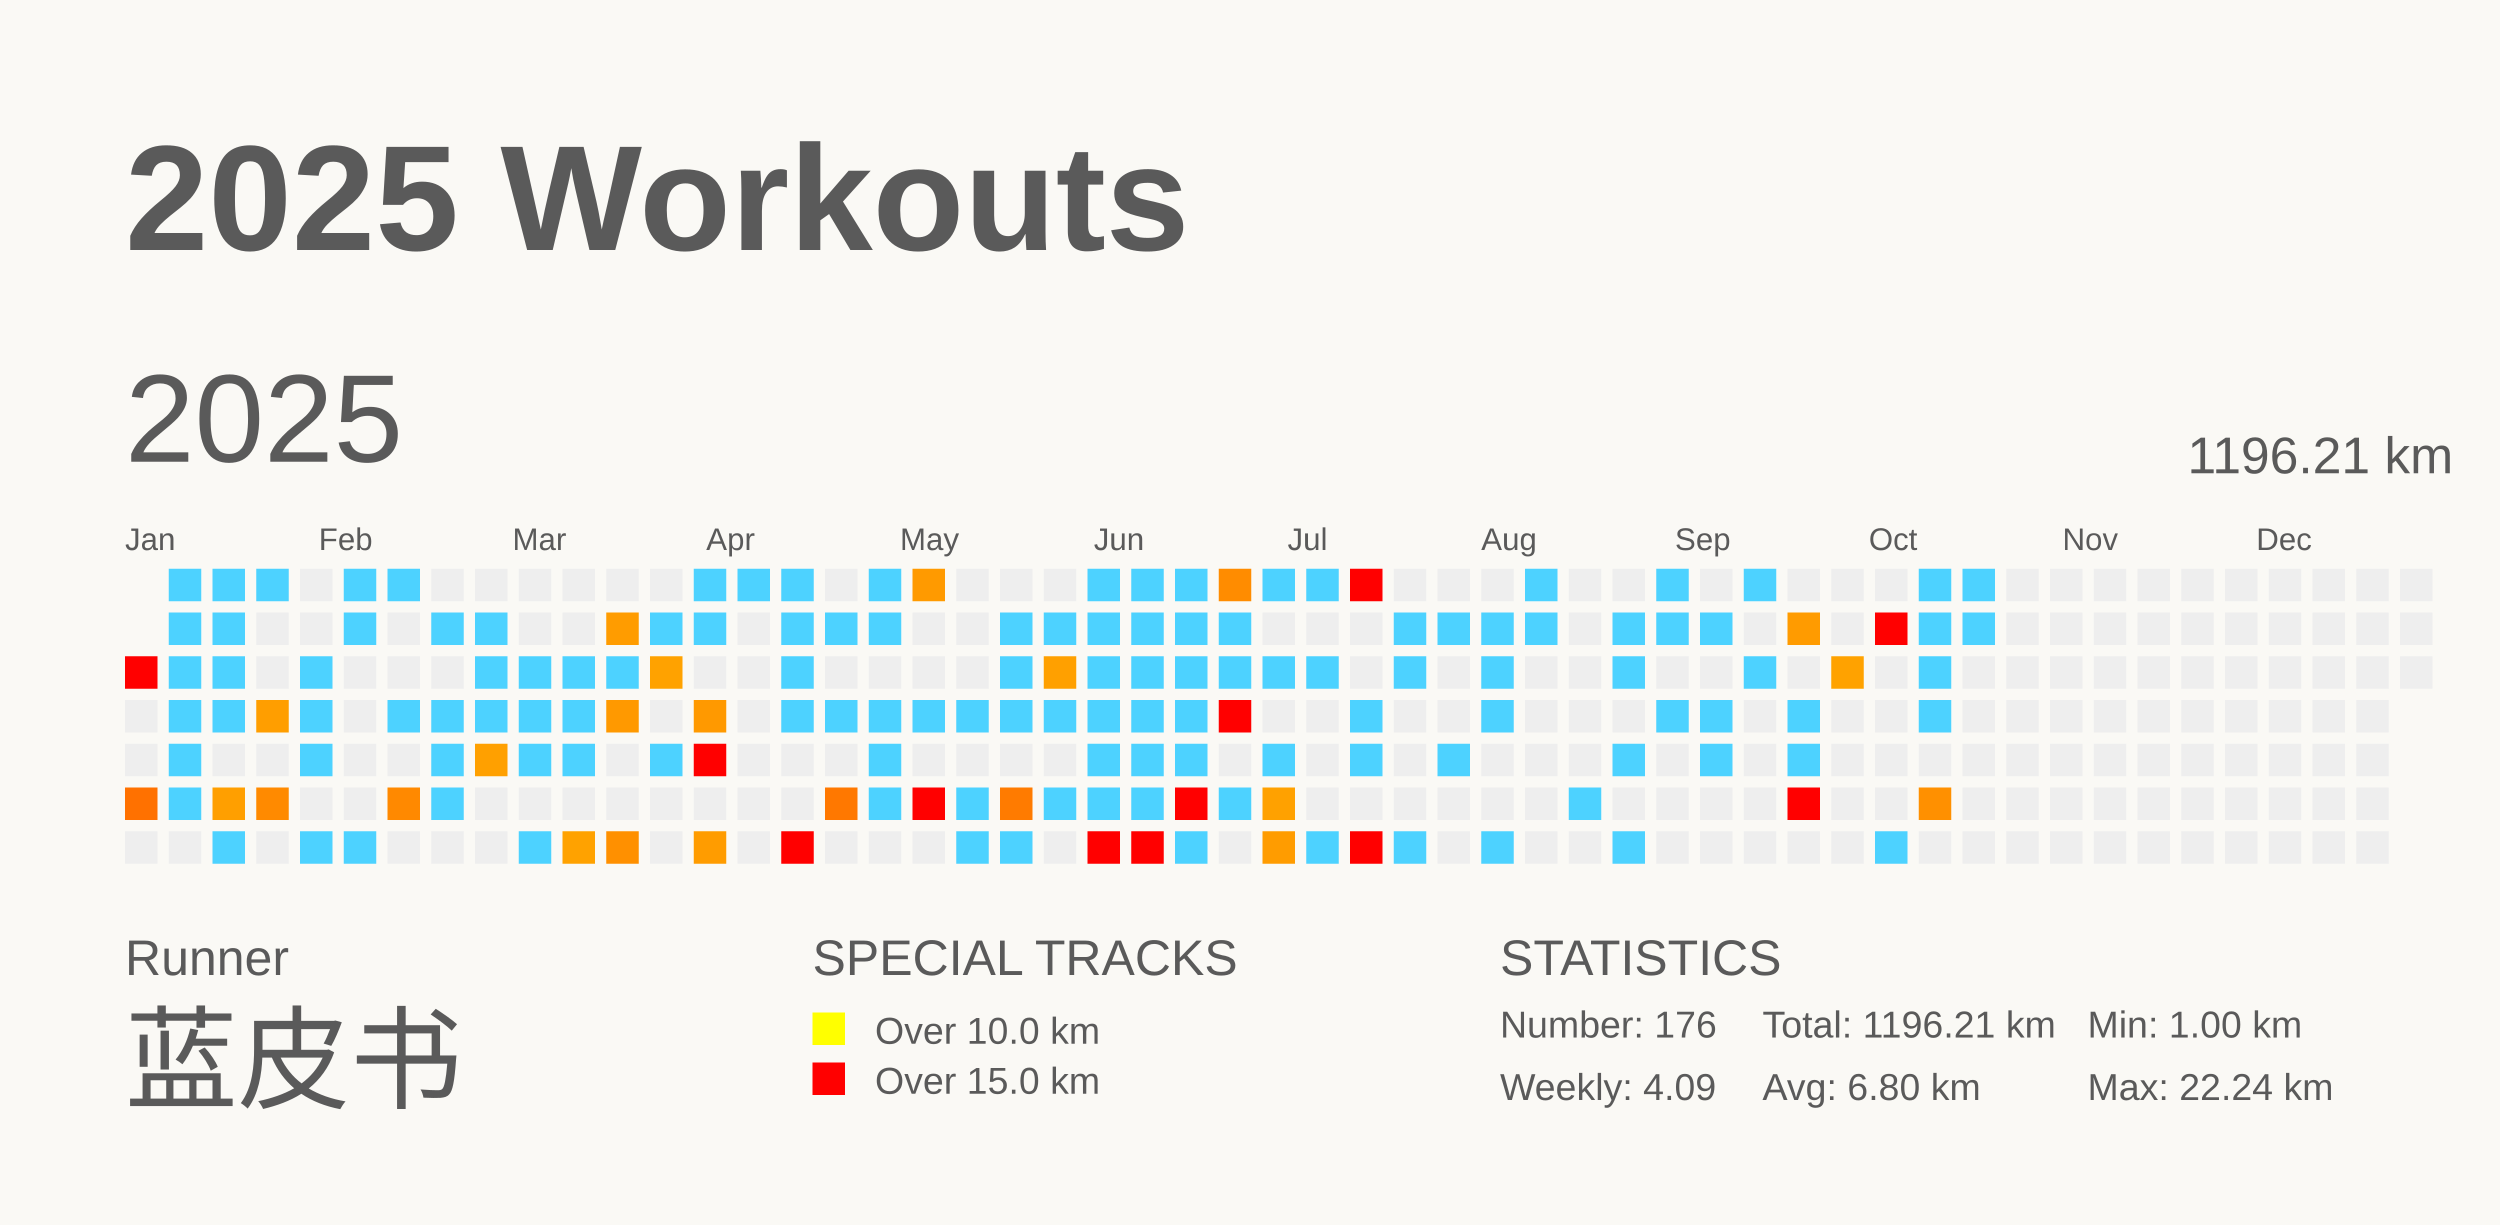
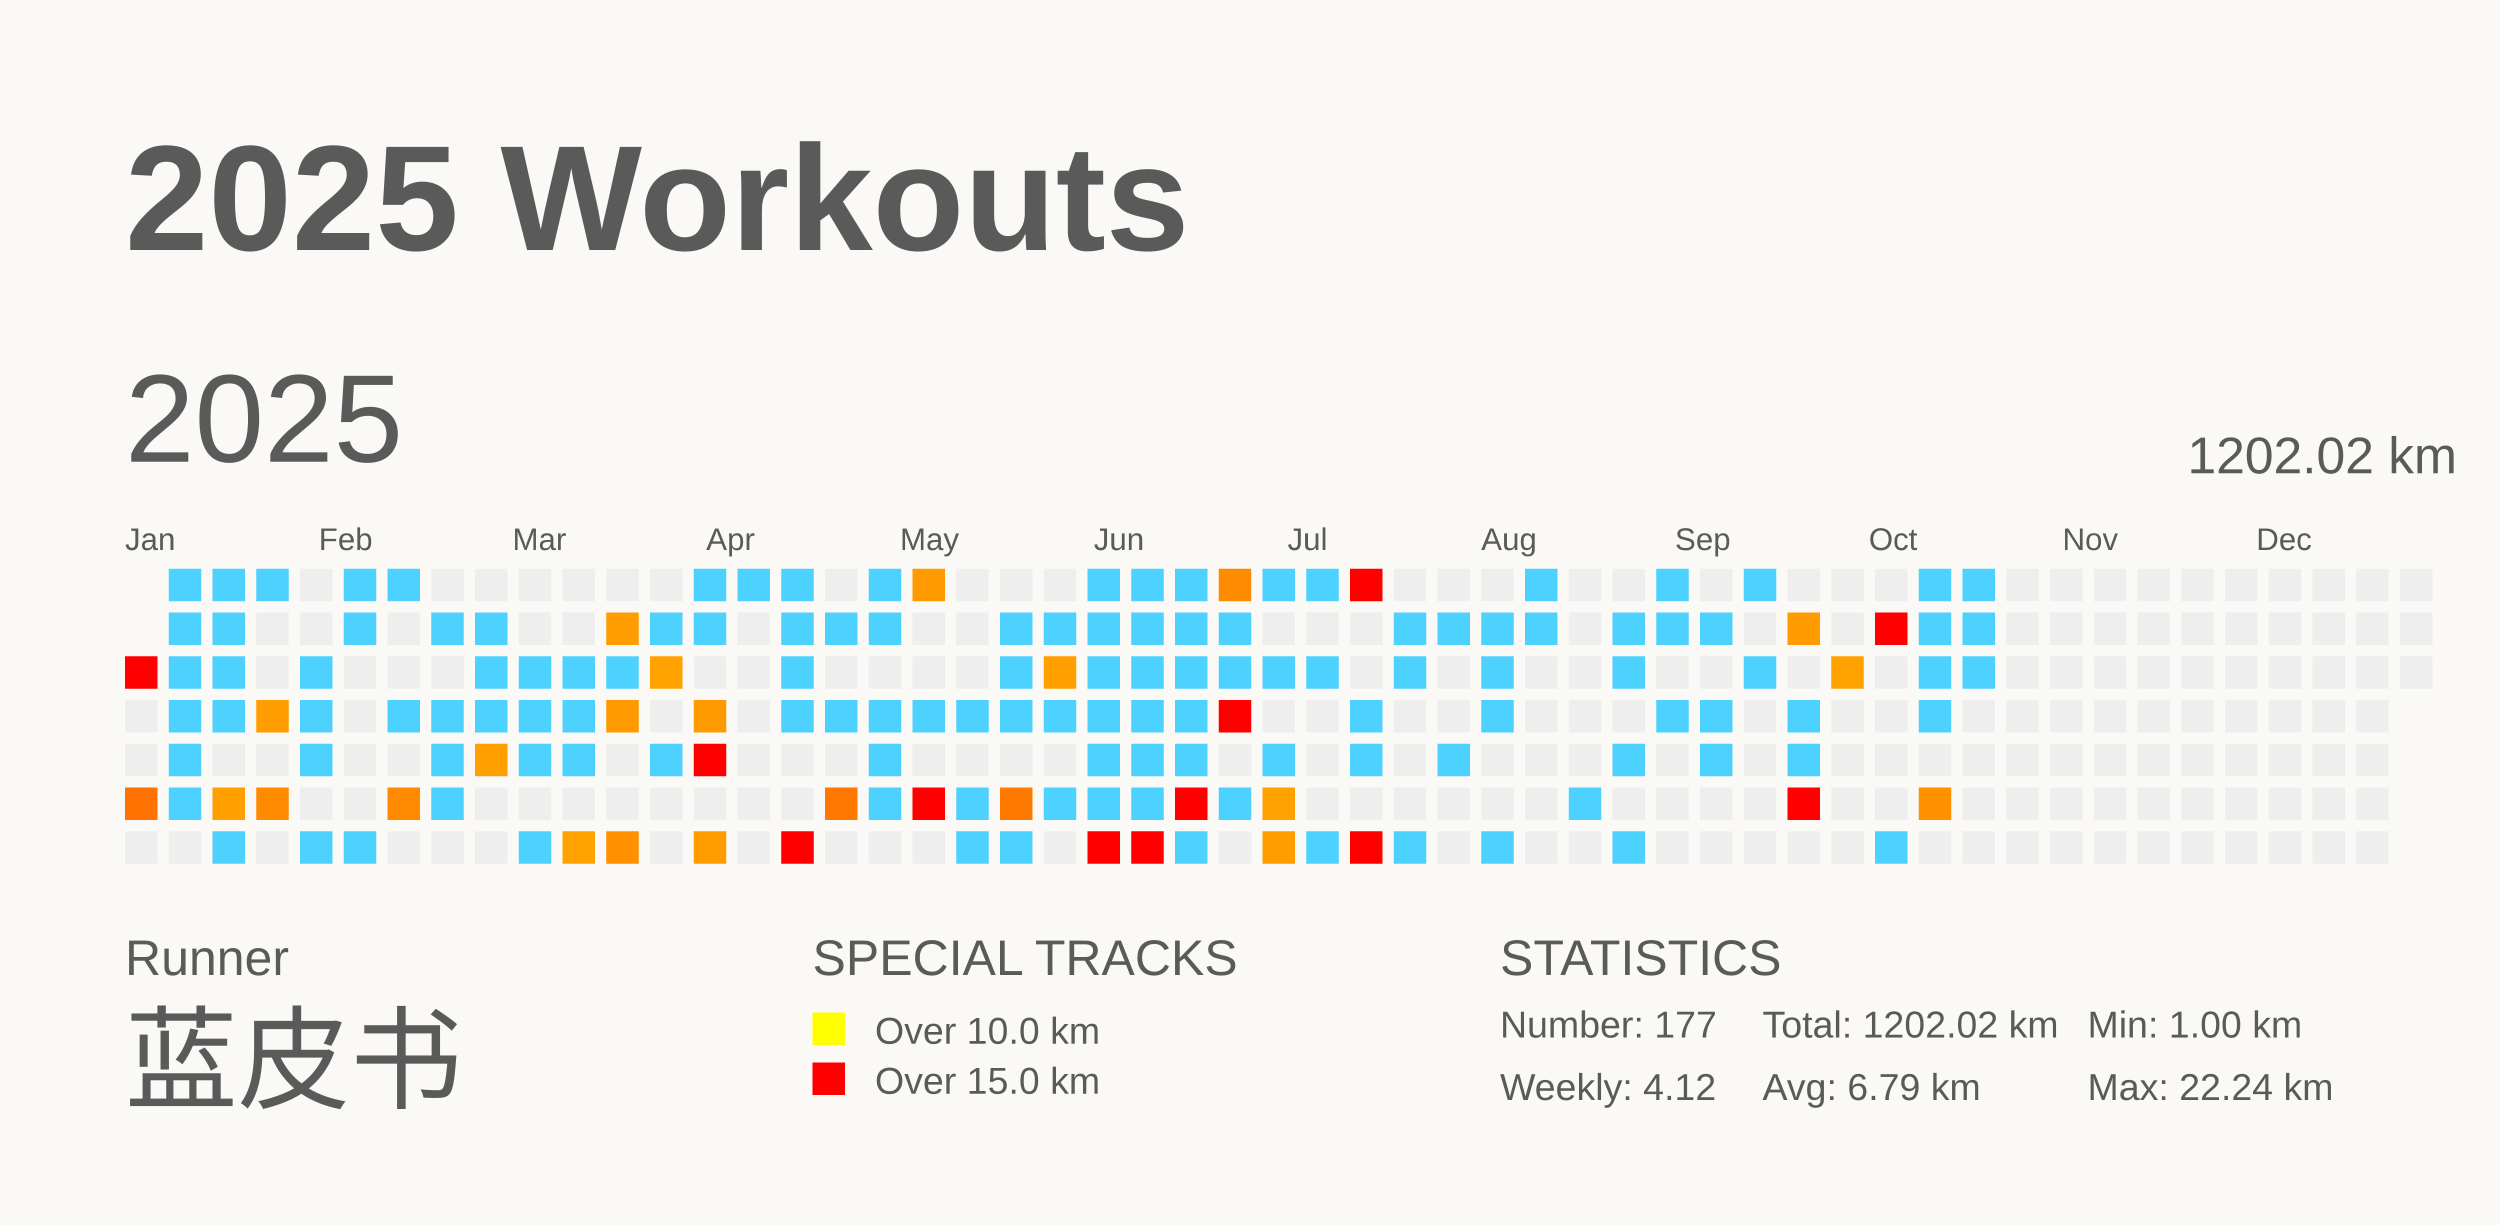
<svg xmlns="http://www.w3.org/2000/svg" baseProfile="full" height="98mm" version="1.1" viewBox="0,0,200,98" width="200mm">
  <defs />
  <rect fill="#FAF9F5" height="98" width="200" x="0" y="0" />
  <text fill="#5A5A5A" style="font-size:12px; font-family:Arial; font-weight:bold;" x="10" y="20">2025 Workouts</text>
  <text fill="#5A5A5A" style="font-size:4px; font-family:Arial" x="10" y="78">Runner</text>
  <text fill="#5A5A5A" style="font-size:9px; font-family:Arial" x="10" y="88">蓝皮书</text>
  <text fill="#5A5A5A" style="font-size:4px; font-family:Arial" x="65" y="78">SPECIAL TRACKS</text>
  <rect fill="yellow" height="2.6" width="2.6" x="65" y="81" />
  <text fill="#5A5A5A" style="font-size:3px; font-family:Arial" x="70" y="83.5">Over 10.0 km</text>
  <rect fill="red" height="2.6" width="2.6" x="65" y="85" />
  <text fill="#5A5A5A" style="font-size:3px; font-family:Arial" x="70" y="87.5">Over 15.0 km</text>
  <text fill="#5A5A5A" style="font-size:4px; font-family:Arial" x="120" y="78">STATISTICS</text>
-   <text fill="#5A5A5A" style="font-size:3px; font-family:Arial" x="120" y="83">Number: 176</text>
-   <text fill="#5A5A5A" style="font-size:3px; font-family:Arial" x="120" y="88">Weekly: 4.09</text>
-   <text fill="#5A5A5A" style="font-size:3px; font-family:Arial" x="141" y="83">Total: 1196.21 km</text>
-   <text fill="#5A5A5A" style="font-size:3px; font-family:Arial" x="141" y="88">Avg: 6.80 km</text>
+   <text fill="#5A5A5A" style="font-size:3px; font-family:Arial" x="120" y="83">Number: 177</text>
+   <text fill="#5A5A5A" style="font-size:3px; font-family:Arial" x="120" y="88">Weekly: 4.12</text>
+   <text fill="#5A5A5A" style="font-size:3px; font-family:Arial" x="141" y="83">Total: 1202.02 km</text>
+   <text fill="#5A5A5A" style="font-size:3px; font-family:Arial" x="141" y="88">Avg: 6.79 km</text>
  <text fill="#5A5A5A" style="font-size:3px; font-family:Arial" x="167" y="83">Min: 1.00 km</text>
  <text fill="#5A5A5A" style="font-size:3px; font-family:Arial" x="167" y="88">Max: 22.24 km</text>
  <text dominant-baseline="hanging" fill="#5A5A5A" style="font-size:10.0px; font-family:Arial;" x="10" y="30">2025</text>
-   <text dominant-baseline="hanging" fill="#5A5A5A" style="font-size:4.125px; font-family:Arial;" x="175" y="35">1196.21 km</text>
+   <text dominant-baseline="hanging" fill="#5A5A5A" style="font-size:4.125px; font-family:Arial;" x="175" y="35">1202.02 km</text>
  <text fill="#5A5A5A" style="font-size:2.5px; font-family:Arial" x="10.0" y="44">Jan</text>
  <text fill="#5A5A5A" style="font-size:2.5px; font-family:Arial" x="25.5" y="44">Feb</text>
  <text fill="#5A5A5A" style="font-size:2.5px; font-family:Arial" x="41.0" y="44">Mar</text>
  <text fill="#5A5A5A" style="font-size:2.5px; font-family:Arial" x="56.5" y="44">Apr</text>
  <text fill="#5A5A5A" style="font-size:2.5px; font-family:Arial" x="72.0" y="44">May</text>
  <text fill="#5A5A5A" style="font-size:2.5px; font-family:Arial" x="87.5" y="44">Jun</text>
  <text fill="#5A5A5A" style="font-size:2.5px; font-family:Arial" x="103.0" y="44">Jul</text>
  <text fill="#5A5A5A" style="font-size:2.5px; font-family:Arial" x="118.5" y="44">Aug</text>
  <text fill="#5A5A5A" style="font-size:2.5px; font-family:Arial" x="134.0" y="44">Sep</text>
  <text fill="#5A5A5A" style="font-size:2.5px; font-family:Arial" x="149.5" y="44">Oct</text>
  <text fill="#5A5A5A" style="font-size:2.5px; font-family:Arial" x="165.0" y="44">Nov</text>
  <text fill="#5A5A5A" style="font-size:2.5px; font-family:Arial" x="180.5" y="44">Dec</text>
  <rect fill="red" height="2.6" width="2.6" x="10.0" y="52.5" />
  <rect fill="#EEEEEE" height="2.6" width="2.6" x="10.0" y="56.0" />
  <rect fill="#EEEEEE" height="2.6" width="2.6" x="10.0" y="59.5" />
  <rect fill="#ff7100" height="2.6" width="2.6" x="10.0" y="63.0" />
  <rect fill="#EEEEEE" height="2.6" width="2.6" x="10.0" y="66.5" />
  <rect fill="#4dd2ff" height="2.6" width="2.6" x="13.5" y="45.5" />
  <rect fill="#4dd2ff" height="2.6" width="2.6" x="13.5" y="49.0" />
  <rect fill="#4dd2ff" height="2.6" width="2.6" x="13.5" y="52.5" />
  <rect fill="#4dd2ff" height="2.6" width="2.6" x="13.5" y="56.0" />
  <rect fill="#4dd2ff" height="2.6" width="2.6" x="13.5" y="59.5" />
  <rect fill="#4dd2ff" height="2.6" width="2.6" x="13.5" y="63.0" />
  <rect fill="#EEEEEE" height="2.6" width="2.6" x="13.5" y="66.5" />
  <rect fill="#4dd2ff" height="2.6" width="2.6" x="17.0" y="45.5" />
  <rect fill="#4dd2ff" height="2.6" width="2.6" x="17.0" y="49.0" />
  <rect fill="#4dd2ff" height="2.6" width="2.6" x="17.0" y="52.5" />
  <rect fill="#4dd2ff" height="2.6" width="2.6" x="17.0" y="56.0" />
  <rect fill="#EEEEEE" height="2.6" width="2.6" x="17.0" y="59.5" />
  <rect fill="#ff9f00" height="2.6" width="2.6" x="17.0" y="63.0" />
  <rect fill="#4dd2ff" height="2.6" width="2.6" x="17.0" y="66.5" />
  <rect fill="#4dd2ff" height="2.6" width="2.6" x="20.5" y="45.5" />
  <rect fill="#EEEEEE" height="2.6" width="2.6" x="20.5" y="49.0" />
  <rect fill="#EEEEEE" height="2.6" width="2.6" x="20.5" y="52.5" />
  <rect fill="#ff9e00" height="2.6" width="2.6" x="20.5" y="56.0" />
  <rect fill="#EEEEEE" height="2.6" width="2.6" x="20.5" y="59.5" />
  <rect fill="#ff8a00" height="2.6" width="2.6" x="20.5" y="63.0" />
  <rect fill="#EEEEEE" height="2.6" width="2.6" x="20.5" y="66.5" />
  <rect fill="#EEEEEE" height="2.6" width="2.6" x="24.0" y="45.5" />
  <rect fill="#EEEEEE" height="2.6" width="2.6" x="24.0" y="49.0" />
  <rect fill="#4dd2ff" height="2.6" width="2.6" x="24.0" y="52.5" />
  <rect fill="#4dd2ff" height="2.6" width="2.6" x="24.0" y="56.0" />
  <rect fill="#4dd2ff" height="2.6" width="2.6" x="24.0" y="59.5" />
  <rect fill="#EEEEEE" height="2.6" width="2.6" x="24.0" y="63.0" />
  <rect fill="#4dd2ff" height="2.6" width="2.6" x="24.0" y="66.5" />
  <rect fill="#4dd2ff" height="2.6" width="2.6" x="27.5" y="45.5" />
  <rect fill="#4dd2ff" height="2.6" width="2.6" x="27.5" y="49.0" />
  <rect fill="#EEEEEE" height="2.6" width="2.6" x="27.5" y="52.5" />
  <rect fill="#EEEEEE" height="2.6" width="2.6" x="27.5" y="56.0" />
  <rect fill="#EEEEEE" height="2.6" width="2.6" x="27.5" y="59.5" />
  <rect fill="#EEEEEE" height="2.6" width="2.6" x="27.5" y="63.0" />
  <rect fill="#4dd2ff" height="2.6" width="2.6" x="27.5" y="66.5" />
  <rect fill="#4dd2ff" height="2.6" width="2.6" x="31.0" y="45.5" />
  <rect fill="#EEEEEE" height="2.6" width="2.6" x="31.0" y="49.0" />
  <rect fill="#EEEEEE" height="2.6" width="2.6" x="31.0" y="52.5" />
  <rect fill="#4dd2ff" height="2.6" width="2.6" x="31.0" y="56.0" />
  <rect fill="#EEEEEE" height="2.6" width="2.6" x="31.0" y="59.5" />
  <rect fill="#ff8900" height="2.6" width="2.6" x="31.0" y="63.0" />
  <rect fill="#EEEEEE" height="2.6" width="2.6" x="31.0" y="66.5" />
  <rect fill="#EEEEEE" height="2.6" width="2.6" x="34.5" y="45.5" />
  <rect fill="#4dd2ff" height="2.6" width="2.6" x="34.5" y="49.0" />
  <rect fill="#EEEEEE" height="2.6" width="2.6" x="34.5" y="52.5" />
  <rect fill="#4dd2ff" height="2.6" width="2.6" x="34.5" y="56.0" />
  <rect fill="#4dd2ff" height="2.6" width="2.6" x="34.5" y="59.5" />
  <rect fill="#4dd2ff" height="2.6" width="2.6" x="34.5" y="63.0" />
  <rect fill="#EEEEEE" height="2.6" width="2.6" x="34.5" y="66.5" />
  <rect fill="#EEEEEE" height="2.6" width="2.6" x="38.0" y="45.5" />
  <rect fill="#4dd2ff" height="2.6" width="2.6" x="38.0" y="49.0" />
  <rect fill="#4dd2ff" height="2.6" width="2.6" x="38.0" y="52.5" />
  <rect fill="#4dd2ff" height="2.6" width="2.6" x="38.0" y="56.0" />
  <rect fill="#ffa000" height="2.6" width="2.6" x="38.0" y="59.5" />
  <rect fill="#EEEEEE" height="2.6" width="2.6" x="38.0" y="63.0" />
  <rect fill="#EEEEEE" height="2.6" width="2.6" x="38.0" y="66.5" />
  <rect fill="#EEEEEE" height="2.6" width="2.6" x="41.5" y="45.5" />
  <rect fill="#EEEEEE" height="2.6" width="2.6" x="41.5" y="49.0" />
  <rect fill="#4dd2ff" height="2.6" width="2.6" x="41.5" y="52.5" />
  <rect fill="#4dd2ff" height="2.6" width="2.6" x="41.5" y="56.0" />
  <rect fill="#4dd2ff" height="2.6" width="2.6" x="41.5" y="59.5" />
  <rect fill="#EEEEEE" height="2.6" width="2.6" x="41.5" y="63.0" />
  <rect fill="#4dd2ff" height="2.6" width="2.6" x="41.5" y="66.5" />
  <rect fill="#EEEEEE" height="2.6" width="2.6" x="45.0" y="45.5" />
  <rect fill="#EEEEEE" height="2.6" width="2.6" x="45.0" y="49.0" />
  <rect fill="#4dd2ff" height="2.6" width="2.6" x="45.0" y="52.5" />
  <rect fill="#4dd2ff" height="2.6" width="2.6" x="45.0" y="56.0" />
  <rect fill="#4dd2ff" height="2.6" width="2.6" x="45.0" y="59.5" />
  <rect fill="#EEEEEE" height="2.6" width="2.6" x="45.0" y="63.0" />
  <rect fill="#ffa200" height="2.6" width="2.6" x="45.0" y="66.5" />
  <rect fill="#EEEEEE" height="2.6" width="2.6" x="48.5" y="45.5" />
  <rect fill="#ff9c00" height="2.6" width="2.6" x="48.5" y="49.0" />
  <rect fill="#4dd2ff" height="2.6" width="2.6" x="48.5" y="52.5" />
  <rect fill="#ff9900" height="2.6" width="2.6" x="48.5" y="56.0" />
  <rect fill="#EEEEEE" height="2.6" width="2.6" x="48.5" y="59.5" />
  <rect fill="#EEEEEE" height="2.6" width="2.6" x="48.5" y="63.0" />
  <rect fill="#ff9000" height="2.6" width="2.6" x="48.5" y="66.5" />
  <rect fill="#EEEEEE" height="2.6" width="2.6" x="52.0" y="45.5" />
  <rect fill="#4dd2ff" height="2.6" width="2.6" x="52.0" y="49.0" />
  <rect fill="#ffa200" height="2.6" width="2.6" x="52.0" y="52.5" />
  <rect fill="#EEEEEE" height="2.6" width="2.6" x="52.0" y="56.0" />
  <rect fill="#4dd2ff" height="2.6" width="2.6" x="52.0" y="59.5" />
  <rect fill="#EEEEEE" height="2.6" width="2.6" x="52.0" y="63.0" />
  <rect fill="#EEEEEE" height="2.6" width="2.6" x="52.0" y="66.5" />
  <rect fill="#4dd2ff" height="2.6" width="2.6" x="55.5" y="45.5" />
  <rect fill="#4dd2ff" height="2.6" width="2.6" x="55.5" y="49.0" />
  <rect fill="#EEEEEE" height="2.6" width="2.6" x="55.5" y="52.5" />
  <rect fill="#ff9900" height="2.6" width="2.6" x="55.5" y="56.0" />
  <rect fill="red" height="2.6" width="2.6" x="55.5" y="59.5" />
  <rect fill="#EEEEEE" height="2.6" width="2.6" x="55.5" y="63.0" />
  <rect fill="#ff9c00" height="2.6" width="2.6" x="55.5" y="66.5" />
  <rect fill="#4dd2ff" height="2.6" width="2.6" x="59.0" y="45.5" />
  <rect fill="#EEEEEE" height="2.6" width="2.6" x="59.0" y="49.0" />
  <rect fill="#EEEEEE" height="2.6" width="2.6" x="59.0" y="52.5" />
  <rect fill="#EEEEEE" height="2.6" width="2.6" x="59.0" y="56.0" />
  <rect fill="#EEEEEE" height="2.6" width="2.6" x="59.0" y="59.5" />
  <rect fill="#EEEEEE" height="2.6" width="2.6" x="59.0" y="63.0" />
  <rect fill="#EEEEEE" height="2.6" width="2.6" x="59.0" y="66.5" />
  <rect fill="#4dd2ff" height="2.6" width="2.6" x="62.5" y="45.5" />
  <rect fill="#4dd2ff" height="2.6" width="2.6" x="62.5" y="49.0" />
  <rect fill="#4dd2ff" height="2.6" width="2.6" x="62.5" y="52.5" />
  <rect fill="#4dd2ff" height="2.6" width="2.6" x="62.5" y="56.0" />
  <rect fill="#EEEEEE" height="2.6" width="2.6" x="62.5" y="59.5" />
  <rect fill="#EEEEEE" height="2.6" width="2.6" x="62.5" y="63.0" />
  <rect fill="red" height="2.6" width="2.6" x="62.5" y="66.5" />
  <rect fill="#EEEEEE" height="2.6" width="2.6" x="66.0" y="45.5" />
  <rect fill="#4dd2ff" height="2.6" width="2.6" x="66.0" y="49.0" />
  <rect fill="#EEEEEE" height="2.6" width="2.6" x="66.0" y="52.5" />
  <rect fill="#4dd2ff" height="2.6" width="2.6" x="66.0" y="56.0" />
  <rect fill="#EEEEEE" height="2.6" width="2.6" x="66.0" y="59.5" />
  <rect fill="#ff7800" height="2.6" width="2.6" x="66.0" y="63.0" />
  <rect fill="#EEEEEE" height="2.6" width="2.6" x="66.0" y="66.5" />
  <rect fill="#4dd2ff" height="2.6" width="2.6" x="69.5" y="45.5" />
  <rect fill="#4dd2ff" height="2.6" width="2.6" x="69.5" y="49.0" />
  <rect fill="#EEEEEE" height="2.6" width="2.6" x="69.5" y="52.5" />
  <rect fill="#4dd2ff" height="2.6" width="2.6" x="69.5" y="56.0" />
  <rect fill="#4dd2ff" height="2.6" width="2.6" x="69.5" y="59.5" />
  <rect fill="#4dd2ff" height="2.6" width="2.6" x="69.5" y="63.0" />
  <rect fill="#EEEEEE" height="2.6" width="2.6" x="69.5" y="66.5" />
  <rect fill="#ff9a00" height="2.6" width="2.6" x="73.0" y="45.5" />
  <rect fill="#EEEEEE" height="2.6" width="2.6" x="73.0" y="49.0" />
  <rect fill="#EEEEEE" height="2.6" width="2.6" x="73.0" y="52.5" />
  <rect fill="#4dd2ff" height="2.6" width="2.6" x="73.0" y="56.0" />
  <rect fill="#EEEEEE" height="2.6" width="2.6" x="73.0" y="59.5" />
  <rect fill="red" height="2.6" width="2.6" x="73.0" y="63.0" />
  <rect fill="#EEEEEE" height="2.6" width="2.6" x="73.0" y="66.5" />
  <rect fill="#EEEEEE" height="2.6" width="2.6" x="76.5" y="45.5" />
  <rect fill="#EEEEEE" height="2.6" width="2.6" x="76.5" y="49.0" />
  <rect fill="#EEEEEE" height="2.6" width="2.6" x="76.5" y="52.5" />
  <rect fill="#4dd2ff" height="2.6" width="2.6" x="76.5" y="56.0" />
  <rect fill="#EEEEEE" height="2.6" width="2.6" x="76.5" y="59.5" />
  <rect fill="#4dd2ff" height="2.6" width="2.6" x="76.5" y="63.0" />
  <rect fill="#4dd2ff" height="2.6" width="2.6" x="76.5" y="66.5" />
  <rect fill="#EEEEEE" height="2.6" width="2.6" x="80.0" y="45.5" />
  <rect fill="#4dd2ff" height="2.6" width="2.6" x="80.0" y="49.0" />
  <rect fill="#4dd2ff" height="2.6" width="2.6" x="80.0" y="52.5" />
  <rect fill="#4dd2ff" height="2.6" width="2.6" x="80.0" y="56.0" />
  <rect fill="#EEEEEE" height="2.6" width="2.6" x="80.0" y="59.5" />
  <rect fill="#ff7b00" height="2.6" width="2.6" x="80.0" y="63.0" />
  <rect fill="#4dd2ff" height="2.6" width="2.6" x="80.0" y="66.5" />
  <rect fill="#EEEEEE" height="2.6" width="2.6" x="83.5" y="45.5" />
  <rect fill="#4dd2ff" height="2.6" width="2.6" x="83.5" y="49.0" />
  <rect fill="#ffa000" height="2.6" width="2.6" x="83.5" y="52.5" />
  <rect fill="#4dd2ff" height="2.6" width="2.6" x="83.5" y="56.0" />
  <rect fill="#EEEEEE" height="2.6" width="2.6" x="83.5" y="59.5" />
  <rect fill="#4dd2ff" height="2.6" width="2.6" x="83.5" y="63.0" />
  <rect fill="#EEEEEE" height="2.6" width="2.6" x="83.5" y="66.5" />
  <rect fill="#4dd2ff" height="2.6" width="2.6" x="87.0" y="45.5" />
  <rect fill="#4dd2ff" height="2.6" width="2.6" x="87.0" y="49.0" />
  <rect fill="#4dd2ff" height="2.6" width="2.6" x="87.0" y="52.5" />
  <rect fill="#4dd2ff" height="2.6" width="2.6" x="87.0" y="56.0" />
  <rect fill="#4dd2ff" height="2.6" width="2.6" x="87.0" y="59.5" />
  <rect fill="#4dd2ff" height="2.6" width="2.6" x="87.0" y="63.0" />
  <rect fill="red" height="2.6" width="2.6" x="87.0" y="66.5" />
  <rect fill="#4dd2ff" height="2.6" width="2.6" x="90.5" y="45.5" />
  <rect fill="#4dd2ff" height="2.6" width="2.6" x="90.5" y="49.0" />
  <rect fill="#4dd2ff" height="2.6" width="2.6" x="90.5" y="52.5" />
  <rect fill="#4dd2ff" height="2.6" width="2.6" x="90.5" y="56.0" />
  <rect fill="#4dd2ff" height="2.6" width="2.6" x="90.5" y="59.5" />
  <rect fill="#4dd2ff" height="2.6" width="2.6" x="90.5" y="63.0" />
  <rect fill="red" height="2.6" width="2.6" x="90.5" y="66.5" />
  <rect fill="#4dd2ff" height="2.6" width="2.6" x="94.0" y="45.5" />
  <rect fill="#4dd2ff" height="2.6" width="2.6" x="94.0" y="49.0" />
  <rect fill="#4dd2ff" height="2.6" width="2.6" x="94.0" y="52.5" />
  <rect fill="#4dd2ff" height="2.6" width="2.6" x="94.0" y="56.0" />
  <rect fill="#4dd2ff" height="2.6" width="2.6" x="94.0" y="59.5" />
  <rect fill="red" height="2.6" width="2.6" x="94.0" y="63.0" />
  <rect fill="#4dd2ff" height="2.6" width="2.6" x="94.0" y="66.5" />
  <rect fill="#ff8c00" height="2.6" width="2.6" x="97.5" y="45.5" />
  <rect fill="#4dd2ff" height="2.6" width="2.6" x="97.5" y="49.0" />
  <rect fill="#4dd2ff" height="2.6" width="2.6" x="97.5" y="52.5" />
  <rect fill="red" height="2.6" width="2.6" x="97.5" y="56.0" />
  <rect fill="#EEEEEE" height="2.6" width="2.6" x="97.5" y="59.5" />
  <rect fill="#4dd2ff" height="2.6" width="2.6" x="97.5" y="63.0" />
  <rect fill="#EEEEEE" height="2.6" width="2.6" x="97.5" y="66.5" />
  <rect fill="#4dd2ff" height="2.6" width="2.6" x="101.0" y="45.5" />
  <rect fill="#EEEEEE" height="2.6" width="2.6" x="101.0" y="49.0" />
  <rect fill="#4dd2ff" height="2.6" width="2.6" x="101.0" y="52.5" />
  <rect fill="#EEEEEE" height="2.6" width="2.6" x="101.0" y="56.0" />
  <rect fill="#4dd2ff" height="2.6" width="2.6" x="101.0" y="59.5" />
  <rect fill="#ffa100" height="2.6" width="2.6" x="101.0" y="63.0" />
  <rect fill="#ff9c00" height="2.6" width="2.6" x="101.0" y="66.5" />
  <rect fill="#4dd2ff" height="2.6" width="2.6" x="104.5" y="45.5" />
  <rect fill="#EEEEEE" height="2.6" width="2.6" x="104.5" y="49.0" />
  <rect fill="#4dd2ff" height="2.6" width="2.6" x="104.5" y="52.5" />
  <rect fill="#EEEEEE" height="2.6" width="2.6" x="104.5" y="56.0" />
  <rect fill="#EEEEEE" height="2.6" width="2.6" x="104.5" y="59.5" />
  <rect fill="#EEEEEE" height="2.6" width="2.6" x="104.5" y="63.0" />
  <rect fill="#4dd2ff" height="2.6" width="2.6" x="104.5" y="66.5" />
  <rect fill="red" height="2.6" width="2.6" x="108.0" y="45.5" />
  <rect fill="#EEEEEE" height="2.6" width="2.6" x="108.0" y="49.0" />
  <rect fill="#EEEEEE" height="2.6" width="2.6" x="108.0" y="52.5" />
  <rect fill="#4dd2ff" height="2.6" width="2.6" x="108.0" y="56.0" />
  <rect fill="#4dd2ff" height="2.6" width="2.6" x="108.0" y="59.5" />
  <rect fill="#EEEEEE" height="2.6" width="2.6" x="108.0" y="63.0" />
  <rect fill="red" height="2.6" width="2.6" x="108.0" y="66.5" />
  <rect fill="#EEEEEE" height="2.6" width="2.6" x="111.5" y="45.5" />
  <rect fill="#4dd2ff" height="2.6" width="2.6" x="111.5" y="49.0" />
  <rect fill="#4dd2ff" height="2.6" width="2.6" x="111.5" y="52.5" />
  <rect fill="#EEEEEE" height="2.6" width="2.6" x="111.5" y="56.0" />
  <rect fill="#EEEEEE" height="2.6" width="2.6" x="111.5" y="59.5" />
  <rect fill="#EEEEEE" height="2.6" width="2.6" x="111.5" y="63.0" />
  <rect fill="#4dd2ff" height="2.6" width="2.6" x="111.5" y="66.5" />
  <rect fill="#EEEEEE" height="2.6" width="2.6" x="115.0" y="45.5" />
  <rect fill="#4dd2ff" height="2.6" width="2.6" x="115.0" y="49.0" />
  <rect fill="#EEEEEE" height="2.6" width="2.6" x="115.0" y="52.5" />
  <rect fill="#EEEEEE" height="2.6" width="2.6" x="115.0" y="56.0" />
  <rect fill="#4dd2ff" height="2.6" width="2.6" x="115.0" y="59.5" />
  <rect fill="#EEEEEE" height="2.6" width="2.6" x="115.0" y="63.0" />
  <rect fill="#EEEEEE" height="2.6" width="2.6" x="115.0" y="66.5" />
  <rect fill="#EEEEEE" height="2.6" width="2.6" x="118.5" y="45.5" />
  <rect fill="#4dd2ff" height="2.6" width="2.6" x="118.5" y="49.0" />
  <rect fill="#4dd2ff" height="2.6" width="2.6" x="118.5" y="52.5" />
  <rect fill="#4dd2ff" height="2.6" width="2.6" x="118.5" y="56.0" />
  <rect fill="#EEEEEE" height="2.6" width="2.6" x="118.5" y="59.5" />
  <rect fill="#EEEEEE" height="2.6" width="2.6" x="118.5" y="63.0" />
  <rect fill="#4dd2ff" height="2.6" width="2.6" x="118.5" y="66.5" />
  <rect fill="#4dd2ff" height="2.6" width="2.6" x="122.0" y="45.5" />
  <rect fill="#4dd2ff" height="2.6" width="2.6" x="122.0" y="49.0" />
  <rect fill="#EEEEEE" height="2.6" width="2.6" x="122.0" y="52.5" />
  <rect fill="#EEEEEE" height="2.6" width="2.6" x="122.0" y="56.0" />
  <rect fill="#EEEEEE" height="2.6" width="2.6" x="122.0" y="59.5" />
  <rect fill="#EEEEEE" height="2.6" width="2.6" x="122.0" y="63.0" />
  <rect fill="#EEEEEE" height="2.6" width="2.6" x="122.0" y="66.5" />
  <rect fill="#EEEEEE" height="2.6" width="2.6" x="125.5" y="45.5" />
  <rect fill="#EEEEEE" height="2.6" width="2.6" x="125.5" y="49.0" />
  <rect fill="#EEEEEE" height="2.6" width="2.6" x="125.5" y="52.5" />
  <rect fill="#EEEEEE" height="2.6" width="2.6" x="125.5" y="56.0" />
  <rect fill="#EEEEEE" height="2.6" width="2.6" x="125.5" y="59.5" />
  <rect fill="#4dd2ff" height="2.6" width="2.6" x="125.5" y="63.0" />
  <rect fill="#EEEEEE" height="2.6" width="2.6" x="125.5" y="66.5" />
  <rect fill="#EEEEEE" height="2.6" width="2.6" x="129.0" y="45.5" />
  <rect fill="#4dd2ff" height="2.6" width="2.6" x="129.0" y="49.0" />
  <rect fill="#4dd2ff" height="2.6" width="2.6" x="129.0" y="52.5" />
  <rect fill="#EEEEEE" height="2.6" width="2.6" x="129.0" y="56.0" />
  <rect fill="#4dd2ff" height="2.6" width="2.6" x="129.0" y="59.5" />
  <rect fill="#EEEEEE" height="2.6" width="2.6" x="129.0" y="63.0" />
  <rect fill="#4dd2ff" height="2.6" width="2.6" x="129.0" y="66.5" />
  <rect fill="#4dd2ff" height="2.6" width="2.6" x="132.5" y="45.5" />
  <rect fill="#4dd2ff" height="2.6" width="2.6" x="132.5" y="49.0" />
  <rect fill="#EEEEEE" height="2.6" width="2.6" x="132.5" y="52.5" />
  <rect fill="#4dd2ff" height="2.6" width="2.6" x="132.5" y="56.0" />
  <rect fill="#EEEEEE" height="2.6" width="2.6" x="132.5" y="59.5" />
  <rect fill="#EEEEEE" height="2.6" width="2.6" x="132.5" y="63.0" />
  <rect fill="#EEEEEE" height="2.6" width="2.6" x="132.5" y="66.5" />
  <rect fill="#EEEEEE" height="2.6" width="2.6" x="136.0" y="45.5" />
  <rect fill="#4dd2ff" height="2.6" width="2.6" x="136.0" y="49.0" />
  <rect fill="#EEEEEE" height="2.6" width="2.6" x="136.0" y="52.5" />
  <rect fill="#4dd2ff" height="2.6" width="2.6" x="136.0" y="56.0" />
  <rect fill="#4dd2ff" height="2.6" width="2.6" x="136.0" y="59.5" />
  <rect fill="#EEEEEE" height="2.6" width="2.6" x="136.0" y="63.0" />
  <rect fill="#EEEEEE" height="2.6" width="2.6" x="136.0" y="66.5" />
  <rect fill="#4dd2ff" height="2.6" width="2.6" x="139.5" y="45.5" />
  <rect fill="#EEEEEE" height="2.6" width="2.6" x="139.5" y="49.0" />
  <rect fill="#4dd2ff" height="2.6" width="2.6" x="139.5" y="52.5" />
  <rect fill="#EEEEEE" height="2.6" width="2.6" x="139.5" y="56.0" />
  <rect fill="#EEEEEE" height="2.6" width="2.6" x="139.5" y="59.5" />
  <rect fill="#EEEEEE" height="2.6" width="2.6" x="139.5" y="63.0" />
  <rect fill="#EEEEEE" height="2.6" width="2.6" x="139.5" y="66.5" />
  <rect fill="#EEEEEE" height="2.6" width="2.6" x="143.0" y="45.5" />
  <rect fill="#ff9b00" height="2.6" width="2.6" x="143.0" y="49.0" />
  <rect fill="#EEEEEE" height="2.6" width="2.6" x="143.0" y="52.5" />
  <rect fill="#4dd2ff" height="2.6" width="2.6" x="143.0" y="56.0" />
  <rect fill="#4dd2ff" height="2.6" width="2.6" x="143.0" y="59.5" />
  <rect fill="red" height="2.6" width="2.6" x="143.0" y="63.0" />
  <rect fill="#EEEEEE" height="2.6" width="2.6" x="143.0" y="66.5" />
  <rect fill="#EEEEEE" height="2.6" width="2.6" x="146.5" y="45.5" />
  <rect fill="#EEEEEE" height="2.6" width="2.6" x="146.5" y="49.0" />
  <rect fill="#ffa200" height="2.6" width="2.6" x="146.5" y="52.5" />
  <rect fill="#EEEEEE" height="2.6" width="2.6" x="146.5" y="56.0" />
  <rect fill="#EEEEEE" height="2.6" width="2.6" x="146.5" y="59.5" />
  <rect fill="#EEEEEE" height="2.6" width="2.6" x="146.5" y="63.0" />
  <rect fill="#EEEEEE" height="2.6" width="2.6" x="146.5" y="66.5" />
  <rect fill="#EEEEEE" height="2.6" width="2.6" x="150.0" y="45.5" />
  <rect fill="red" height="2.6" width="2.6" x="150.0" y="49.0" />
  <rect fill="#EEEEEE" height="2.6" width="2.6" x="150.0" y="52.5" />
  <rect fill="#EEEEEE" height="2.6" width="2.6" x="150.0" y="56.0" />
  <rect fill="#EEEEEE" height="2.6" width="2.6" x="150.0" y="59.5" />
  <rect fill="#EEEEEE" height="2.6" width="2.6" x="150.0" y="63.0" />
  <rect fill="#4dd2ff" height="2.6" width="2.6" x="150.0" y="66.5" />
  <rect fill="#4dd2ff" height="2.6" width="2.6" x="153.5" y="45.5" />
  <rect fill="#4dd2ff" height="2.6" width="2.6" x="153.5" y="49.0" />
  <rect fill="#4dd2ff" height="2.6" width="2.6" x="153.5" y="52.5" />
  <rect fill="#4dd2ff" height="2.6" width="2.6" x="153.5" y="56.0" />
  <rect fill="#EEEEEE" height="2.6" width="2.6" x="153.5" y="59.5" />
  <rect fill="#ff9000" height="2.6" width="2.6" x="153.5" y="63.0" />
  <rect fill="#EEEEEE" height="2.6" width="2.6" x="153.5" y="66.5" />
  <rect fill="#4dd2ff" height="2.6" width="2.6" x="157.0" y="45.5" />
  <rect fill="#4dd2ff" height="2.6" width="2.6" x="157.0" y="49.0" />
-   <rect fill="#EEEEEE" height="2.6" width="2.6" x="157.0" y="52.5" />
+   <rect fill="#4dd2ff" height="2.6" width="2.6" x="157.0" y="52.5" />
  <rect fill="#EEEEEE" height="2.6" width="2.6" x="157.0" y="56.0" />
  <rect fill="#EEEEEE" height="2.6" width="2.6" x="157.0" y="59.5" />
  <rect fill="#EEEEEE" height="2.6" width="2.6" x="157.0" y="63.0" />
  <rect fill="#EEEEEE" height="2.6" width="2.6" x="157.0" y="66.5" />
  <rect fill="#EEEEEE" height="2.6" width="2.6" x="160.5" y="45.5" />
  <rect fill="#EEEEEE" height="2.6" width="2.6" x="160.5" y="49.0" />
  <rect fill="#EEEEEE" height="2.6" width="2.6" x="160.5" y="52.5" />
  <rect fill="#EEEEEE" height="2.6" width="2.6" x="160.5" y="56.0" />
  <rect fill="#EEEEEE" height="2.6" width="2.6" x="160.5" y="59.5" />
  <rect fill="#EEEEEE" height="2.6" width="2.6" x="160.5" y="63.0" />
  <rect fill="#EEEEEE" height="2.6" width="2.6" x="160.5" y="66.5" />
  <rect fill="#EEEEEE" height="2.6" width="2.6" x="164.0" y="45.5" />
  <rect fill="#EEEEEE" height="2.6" width="2.6" x="164.0" y="49.0" />
  <rect fill="#EEEEEE" height="2.6" width="2.6" x="164.0" y="52.5" />
  <rect fill="#EEEEEE" height="2.6" width="2.6" x="164.0" y="56.0" />
  <rect fill="#EEEEEE" height="2.6" width="2.6" x="164.0" y="59.5" />
  <rect fill="#EEEEEE" height="2.6" width="2.6" x="164.0" y="63.0" />
  <rect fill="#EEEEEE" height="2.6" width="2.6" x="164.0" y="66.5" />
  <rect fill="#EEEEEE" height="2.6" width="2.6" x="167.5" y="45.5" />
  <rect fill="#EEEEEE" height="2.6" width="2.6" x="167.5" y="49.0" />
  <rect fill="#EEEEEE" height="2.6" width="2.6" x="167.5" y="52.5" />
  <rect fill="#EEEEEE" height="2.6" width="2.6" x="167.5" y="56.0" />
  <rect fill="#EEEEEE" height="2.6" width="2.6" x="167.5" y="59.5" />
  <rect fill="#EEEEEE" height="2.6" width="2.6" x="167.5" y="63.0" />
  <rect fill="#EEEEEE" height="2.6" width="2.6" x="167.5" y="66.5" />
  <rect fill="#EEEEEE" height="2.6" width="2.6" x="171.0" y="45.5" />
  <rect fill="#EEEEEE" height="2.6" width="2.6" x="171.0" y="49.0" />
  <rect fill="#EEEEEE" height="2.6" width="2.6" x="171.0" y="52.5" />
  <rect fill="#EEEEEE" height="2.6" width="2.6" x="171.0" y="56.0" />
  <rect fill="#EEEEEE" height="2.6" width="2.6" x="171.0" y="59.5" />
  <rect fill="#EEEEEE" height="2.6" width="2.6" x="171.0" y="63.0" />
  <rect fill="#EEEEEE" height="2.6" width="2.6" x="171.0" y="66.5" />
  <rect fill="#EEEEEE" height="2.6" width="2.6" x="174.5" y="45.5" />
  <rect fill="#EEEEEE" height="2.6" width="2.6" x="174.5" y="49.0" />
  <rect fill="#EEEEEE" height="2.6" width="2.6" x="174.5" y="52.5" />
  <rect fill="#EEEEEE" height="2.6" width="2.6" x="174.5" y="56.0" />
  <rect fill="#EEEEEE" height="2.6" width="2.6" x="174.5" y="59.5" />
  <rect fill="#EEEEEE" height="2.6" width="2.6" x="174.5" y="63.0" />
  <rect fill="#EEEEEE" height="2.6" width="2.6" x="174.5" y="66.5" />
  <rect fill="#EEEEEE" height="2.6" width="2.6" x="178.0" y="45.5" />
  <rect fill="#EEEEEE" height="2.6" width="2.6" x="178.0" y="49.0" />
  <rect fill="#EEEEEE" height="2.6" width="2.6" x="178.0" y="52.5" />
  <rect fill="#EEEEEE" height="2.6" width="2.6" x="178.0" y="56.0" />
  <rect fill="#EEEEEE" height="2.6" width="2.6" x="178.0" y="59.5" />
  <rect fill="#EEEEEE" height="2.6" width="2.6" x="178.0" y="63.0" />
  <rect fill="#EEEEEE" height="2.6" width="2.6" x="178.0" y="66.5" />
  <rect fill="#EEEEEE" height="2.6" width="2.6" x="181.5" y="45.5" />
  <rect fill="#EEEEEE" height="2.6" width="2.6" x="181.5" y="49.0" />
  <rect fill="#EEEEEE" height="2.6" width="2.6" x="181.5" y="52.5" />
  <rect fill="#EEEEEE" height="2.6" width="2.6" x="181.5" y="56.0" />
  <rect fill="#EEEEEE" height="2.6" width="2.6" x="181.5" y="59.5" />
  <rect fill="#EEEEEE" height="2.6" width="2.6" x="181.5" y="63.0" />
  <rect fill="#EEEEEE" height="2.6" width="2.6" x="181.5" y="66.5" />
  <rect fill="#EEEEEE" height="2.6" width="2.6" x="185.0" y="45.5" />
  <rect fill="#EEEEEE" height="2.6" width="2.6" x="185.0" y="49.0" />
  <rect fill="#EEEEEE" height="2.6" width="2.6" x="185.0" y="52.5" />
  <rect fill="#EEEEEE" height="2.6" width="2.6" x="185.0" y="56.0" />
  <rect fill="#EEEEEE" height="2.6" width="2.6" x="185.0" y="59.5" />
  <rect fill="#EEEEEE" height="2.6" width="2.6" x="185.0" y="63.0" />
  <rect fill="#EEEEEE" height="2.6" width="2.6" x="185.0" y="66.5" />
  <rect fill="#EEEEEE" height="2.6" width="2.6" x="188.5" y="45.5" />
  <rect fill="#EEEEEE" height="2.6" width="2.6" x="188.5" y="49.0" />
  <rect fill="#EEEEEE" height="2.6" width="2.6" x="188.5" y="52.5" />
  <rect fill="#EEEEEE" height="2.6" width="2.6" x="188.5" y="56.0" />
  <rect fill="#EEEEEE" height="2.6" width="2.6" x="188.5" y="59.5" />
  <rect fill="#EEEEEE" height="2.6" width="2.6" x="188.5" y="63.0" />
  <rect fill="#EEEEEE" height="2.6" width="2.6" x="188.5" y="66.5" />
  <rect fill="#EEEEEE" height="2.6" width="2.6" x="192.0" y="45.5" />
  <rect fill="#EEEEEE" height="2.6" width="2.6" x="192.0" y="49.0" />
  <rect fill="#EEEEEE" height="2.6" width="2.6" x="192.0" y="52.5" />
</svg>
